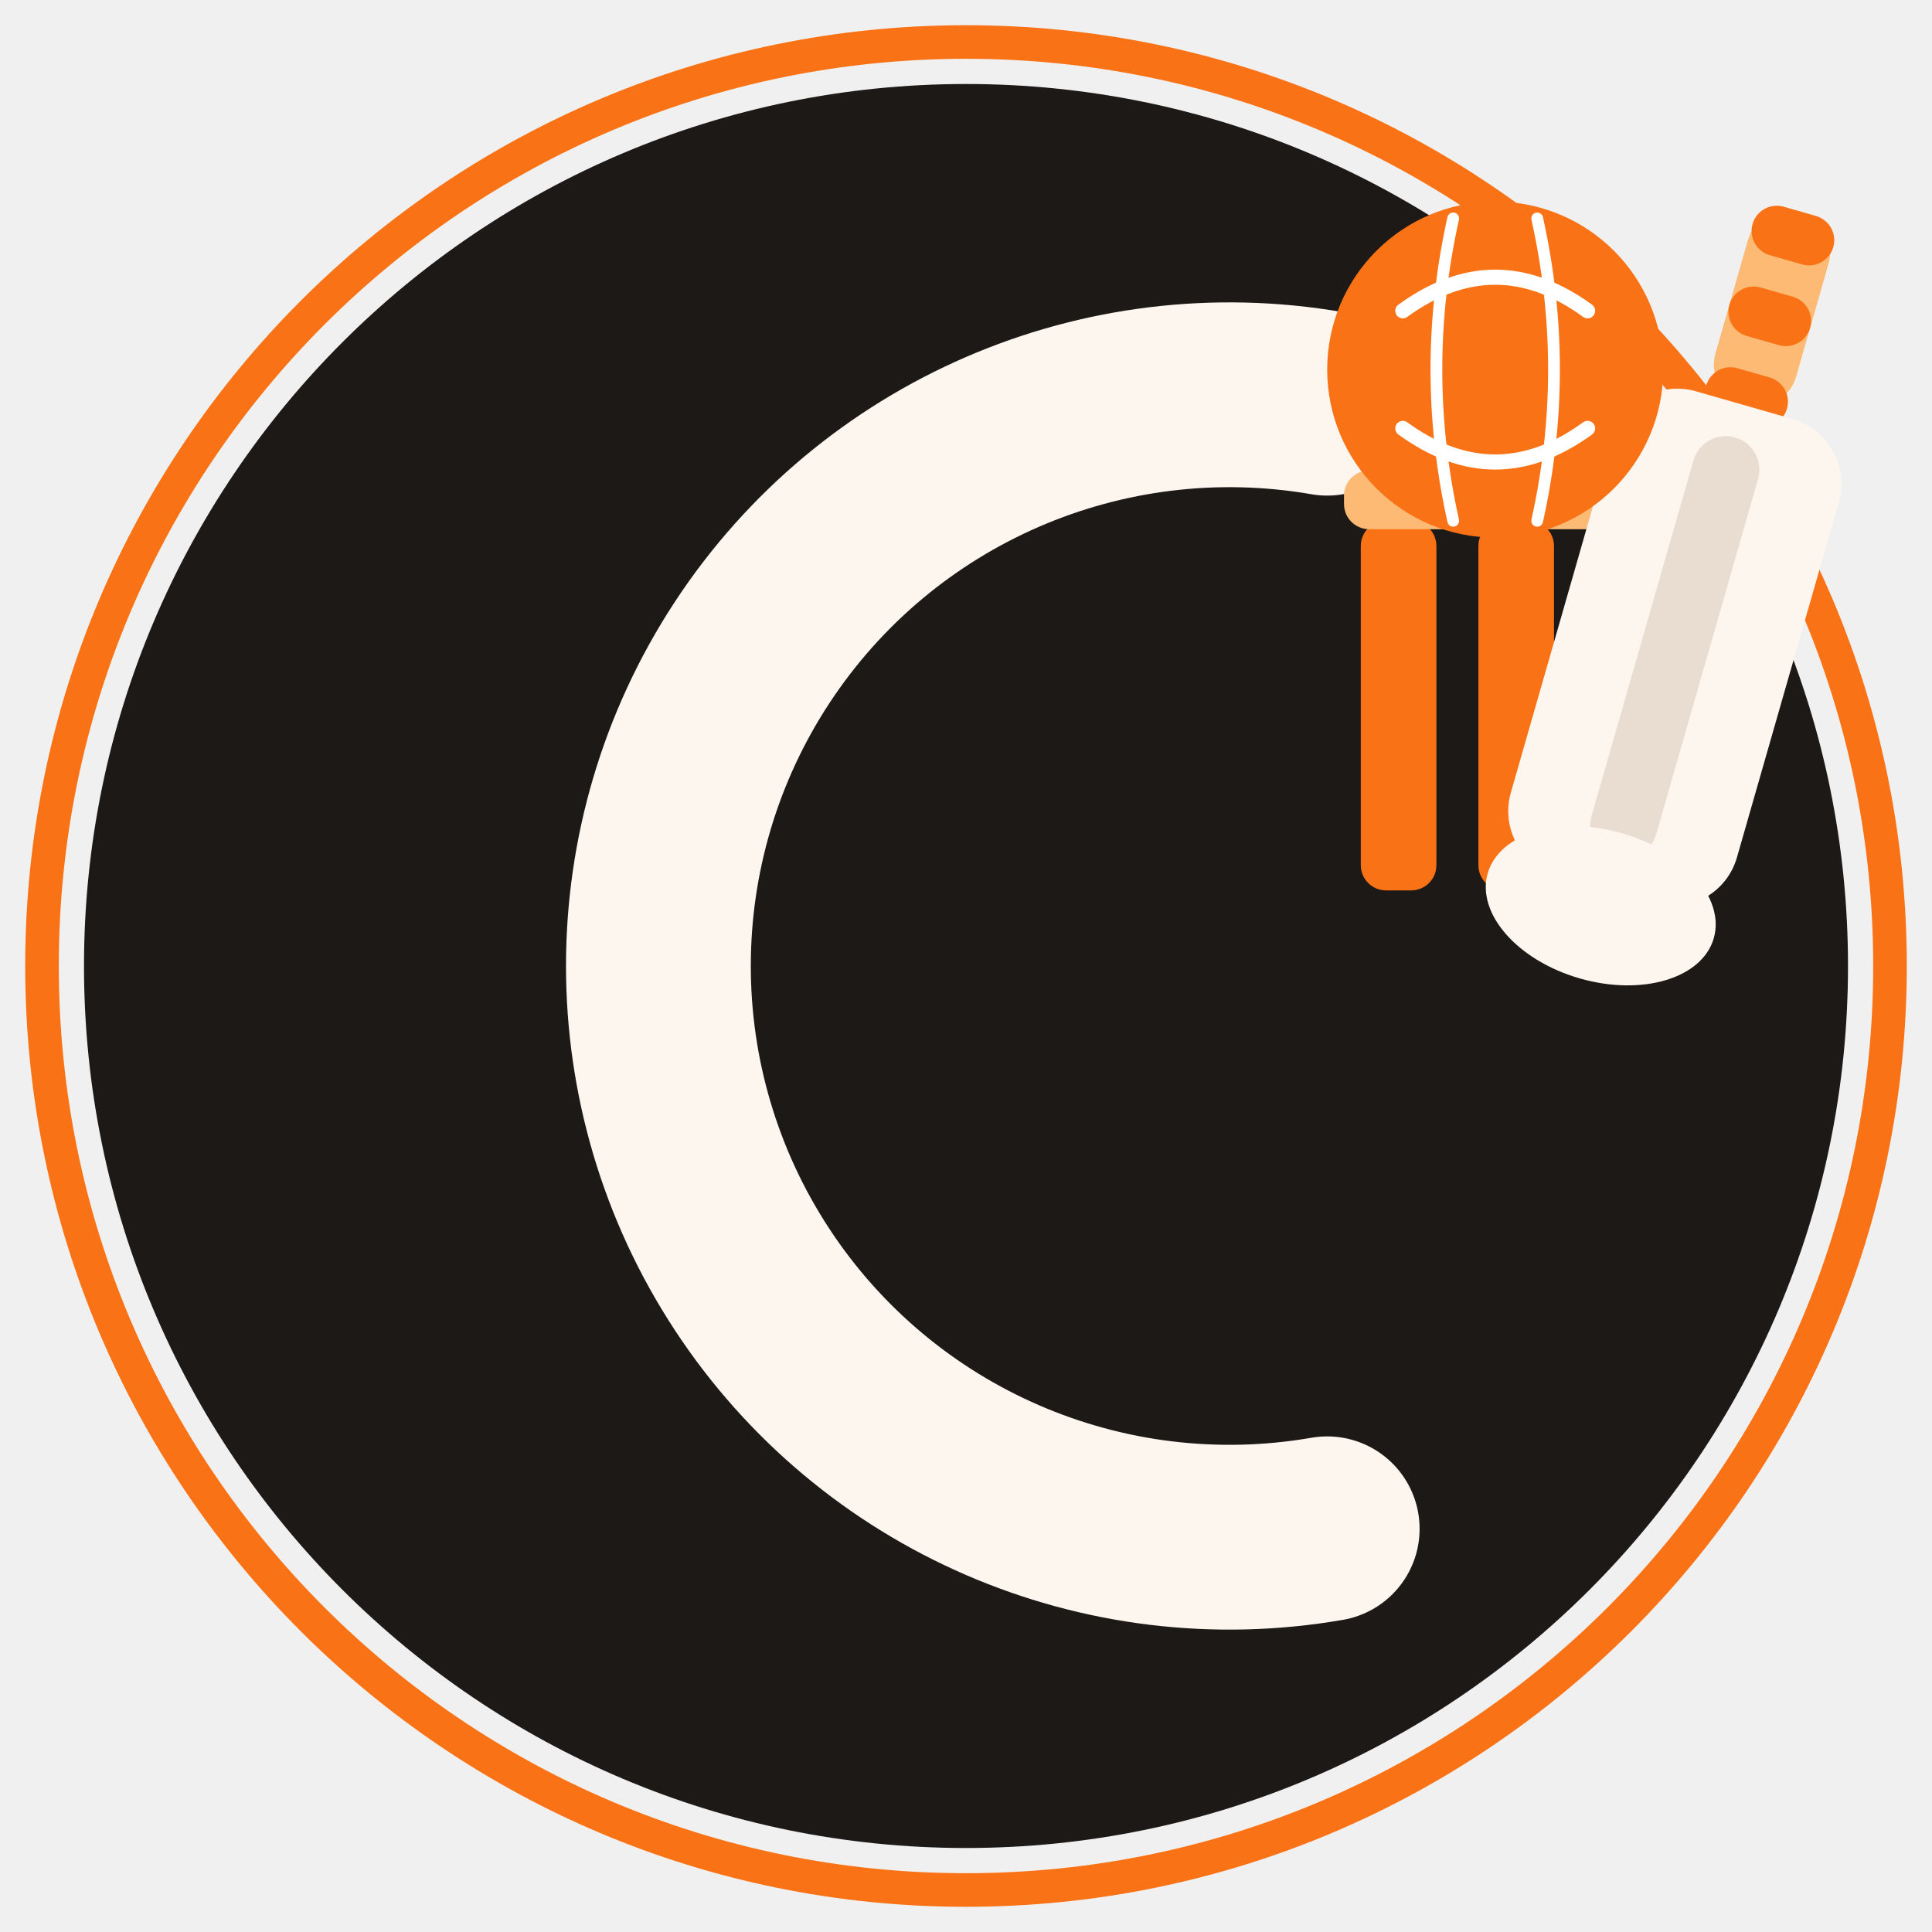
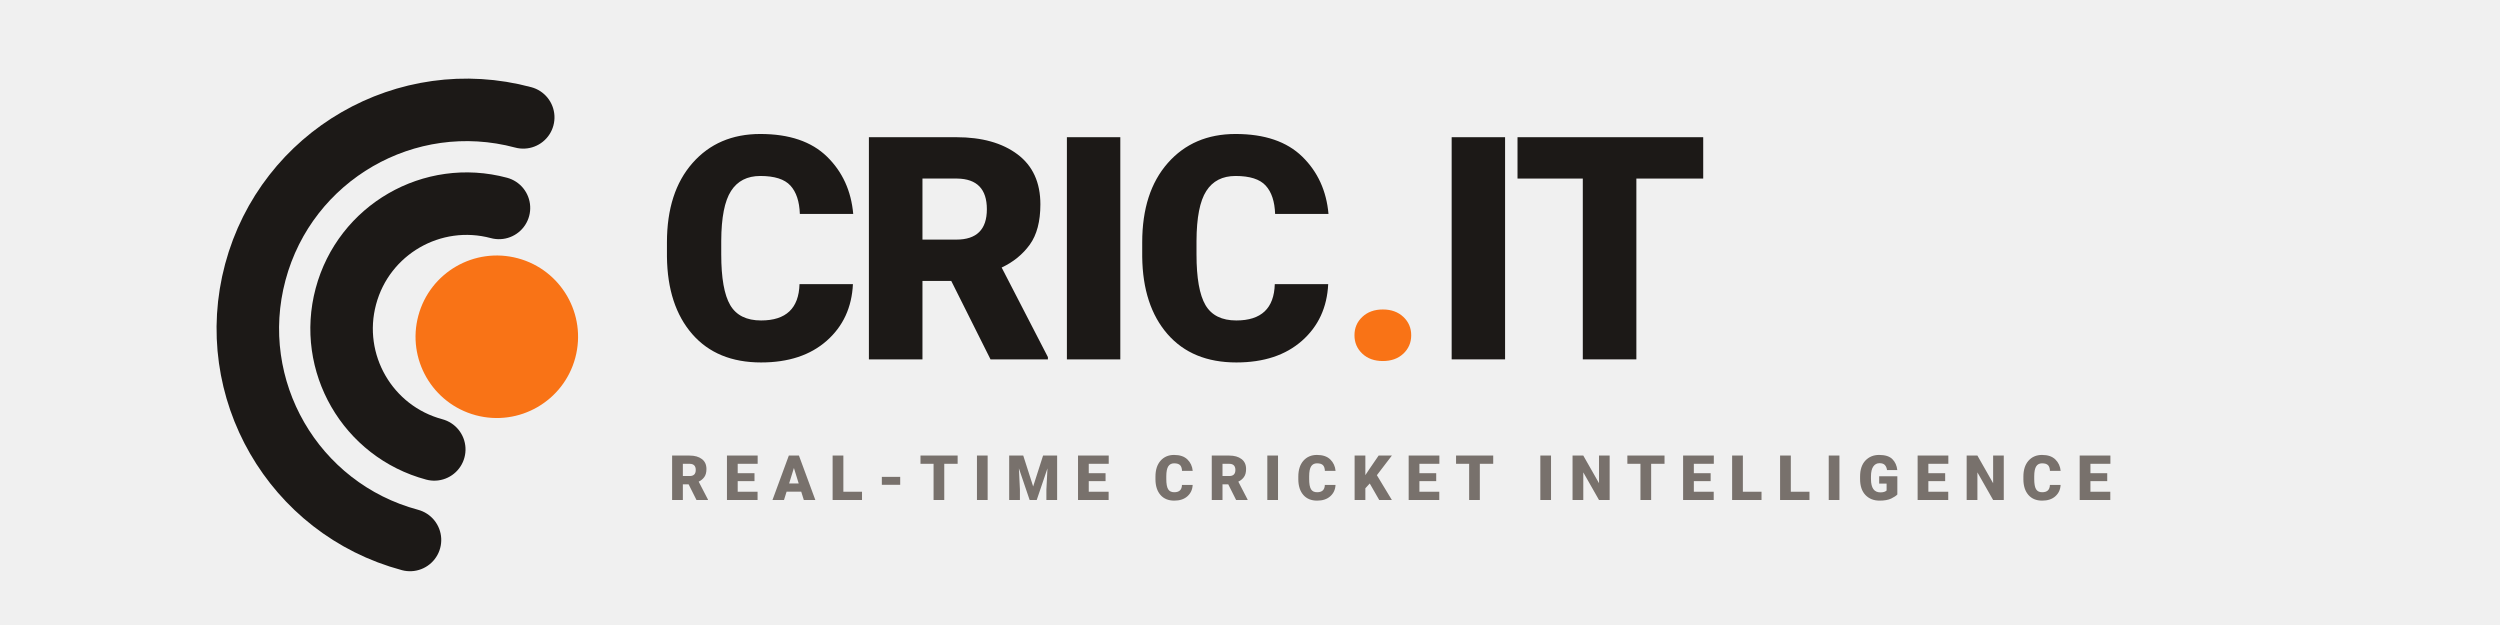
- <svg xmlns="http://www.w3.org/2000/svg" width="100%" viewBox="0 0 230 230">
-   <circle cx="115" cy="115" r="110" fill="none" stroke="#f97316" stroke-width="4" />
-   <circle cx="115" cy="115" r="105" fill="#1c1917" />
-   <path d="M158 48 A68 68 0 1 0 158 182" fill="none" stroke="#fdf6ee" stroke-width="22" stroke-linecap="round" />
-   <rect x="162" y="62" width="9" height="44" rx="3" fill="#f97316" />
-   <rect x="176" y="62" width="9" height="44" rx="3" fill="#f97316" />
-   <rect x="190" y="62" width="9" height="44" rx="3" fill="#f97316" />
-   <rect x="160" y="56" width="22" height="7" rx="3" fill="#fdba74" />
-   <rect x="174" y="56" width="22" height="7" rx="3" fill="#fdba74" />
-   <g transform="translate(206,54) rotate(16)">
-     <rect x="-5" y="-30" width="10" height="24" rx="5" fill="#fdba74" />
-     <rect x="-5" y="-30" width="10" height="6" rx="3" fill="#f97316" />
-     <rect x="-5" y="-20" width="10" height="6" rx="3" fill="#f97316" />
-     <rect x="-5" y="-10" width="10" height="6" rx="3" fill="#f97316" />
-     <rect x="-14" y="-6" width="28" height="60" rx="8" fill="#fdf6ee" />
-     <rect x="-4" y="-2" width="8" height="52" rx="4" fill="#e8ddd0" />
-     <ellipse cx="0" cy="56" rx="14" ry="9" fill="#fdf6ee" />
+ <svg xmlns="http://www.w3.org/2000/svg" width="800" height="200" viewBox="0 0 800 200">
+   <g transform="translate(30, 20) rotate(15, 100, 80)">
+     <path d="M 120 10 A 70 70 0 0 0 120 150" fill="none" stroke="#1c1917" stroke-width="20" stroke-linecap="round" />
+     <path d="M 120 40 A 40 40 0 0 0 120 120" fill="none" stroke="#1c1917" stroke-width="20" stroke-linecap="round" />
+     <circle cx="130" cy="80" r="26" fill="#f97316" />
  </g>
-   <circle cx="178" cy="44" r="20" fill="#f97316" />
-   <path d="M167 37 Q178 29 189 37" fill="none" stroke="#fff" stroke-width="1.8" stroke-linecap="round" />
-   <path d="M167 51 Q178 59 189 51" fill="none" stroke="#fff" stroke-width="1.8" stroke-linecap="round" />
-   <path d="M173 26 Q169 44 173 62" fill="none" stroke="#fff" stroke-width="1.4" stroke-linecap="round" />
-   <path d="M183 26 Q187 44 183 62" fill="none" stroke="#fff" stroke-width="1.4" stroke-linecap="round" />
+   <g transform="translate(210, 115)">
+     <text x="0" y="0" font-family="system-ui, -apple-system, 'Segoe UI', Roboto, Helvetica, Arial, sans-serif" font-size="100" font-weight="900" fill="#1c1917" letter-spacing="-3">
+       CRIC<tspan fill="#f97316">.</tspan>IT
+     </text>
+     <text x="4" y="45" font-family="system-ui, -apple-system, 'Segoe UI', Roboto, Helvetica, Arial, sans-serif" font-size="20" font-weight="800" fill="#78716c" letter-spacing="4.5">
+       REAL-TIME CRICKET INTELLIGENCE
+     </text>
+   </g>
</svg>
